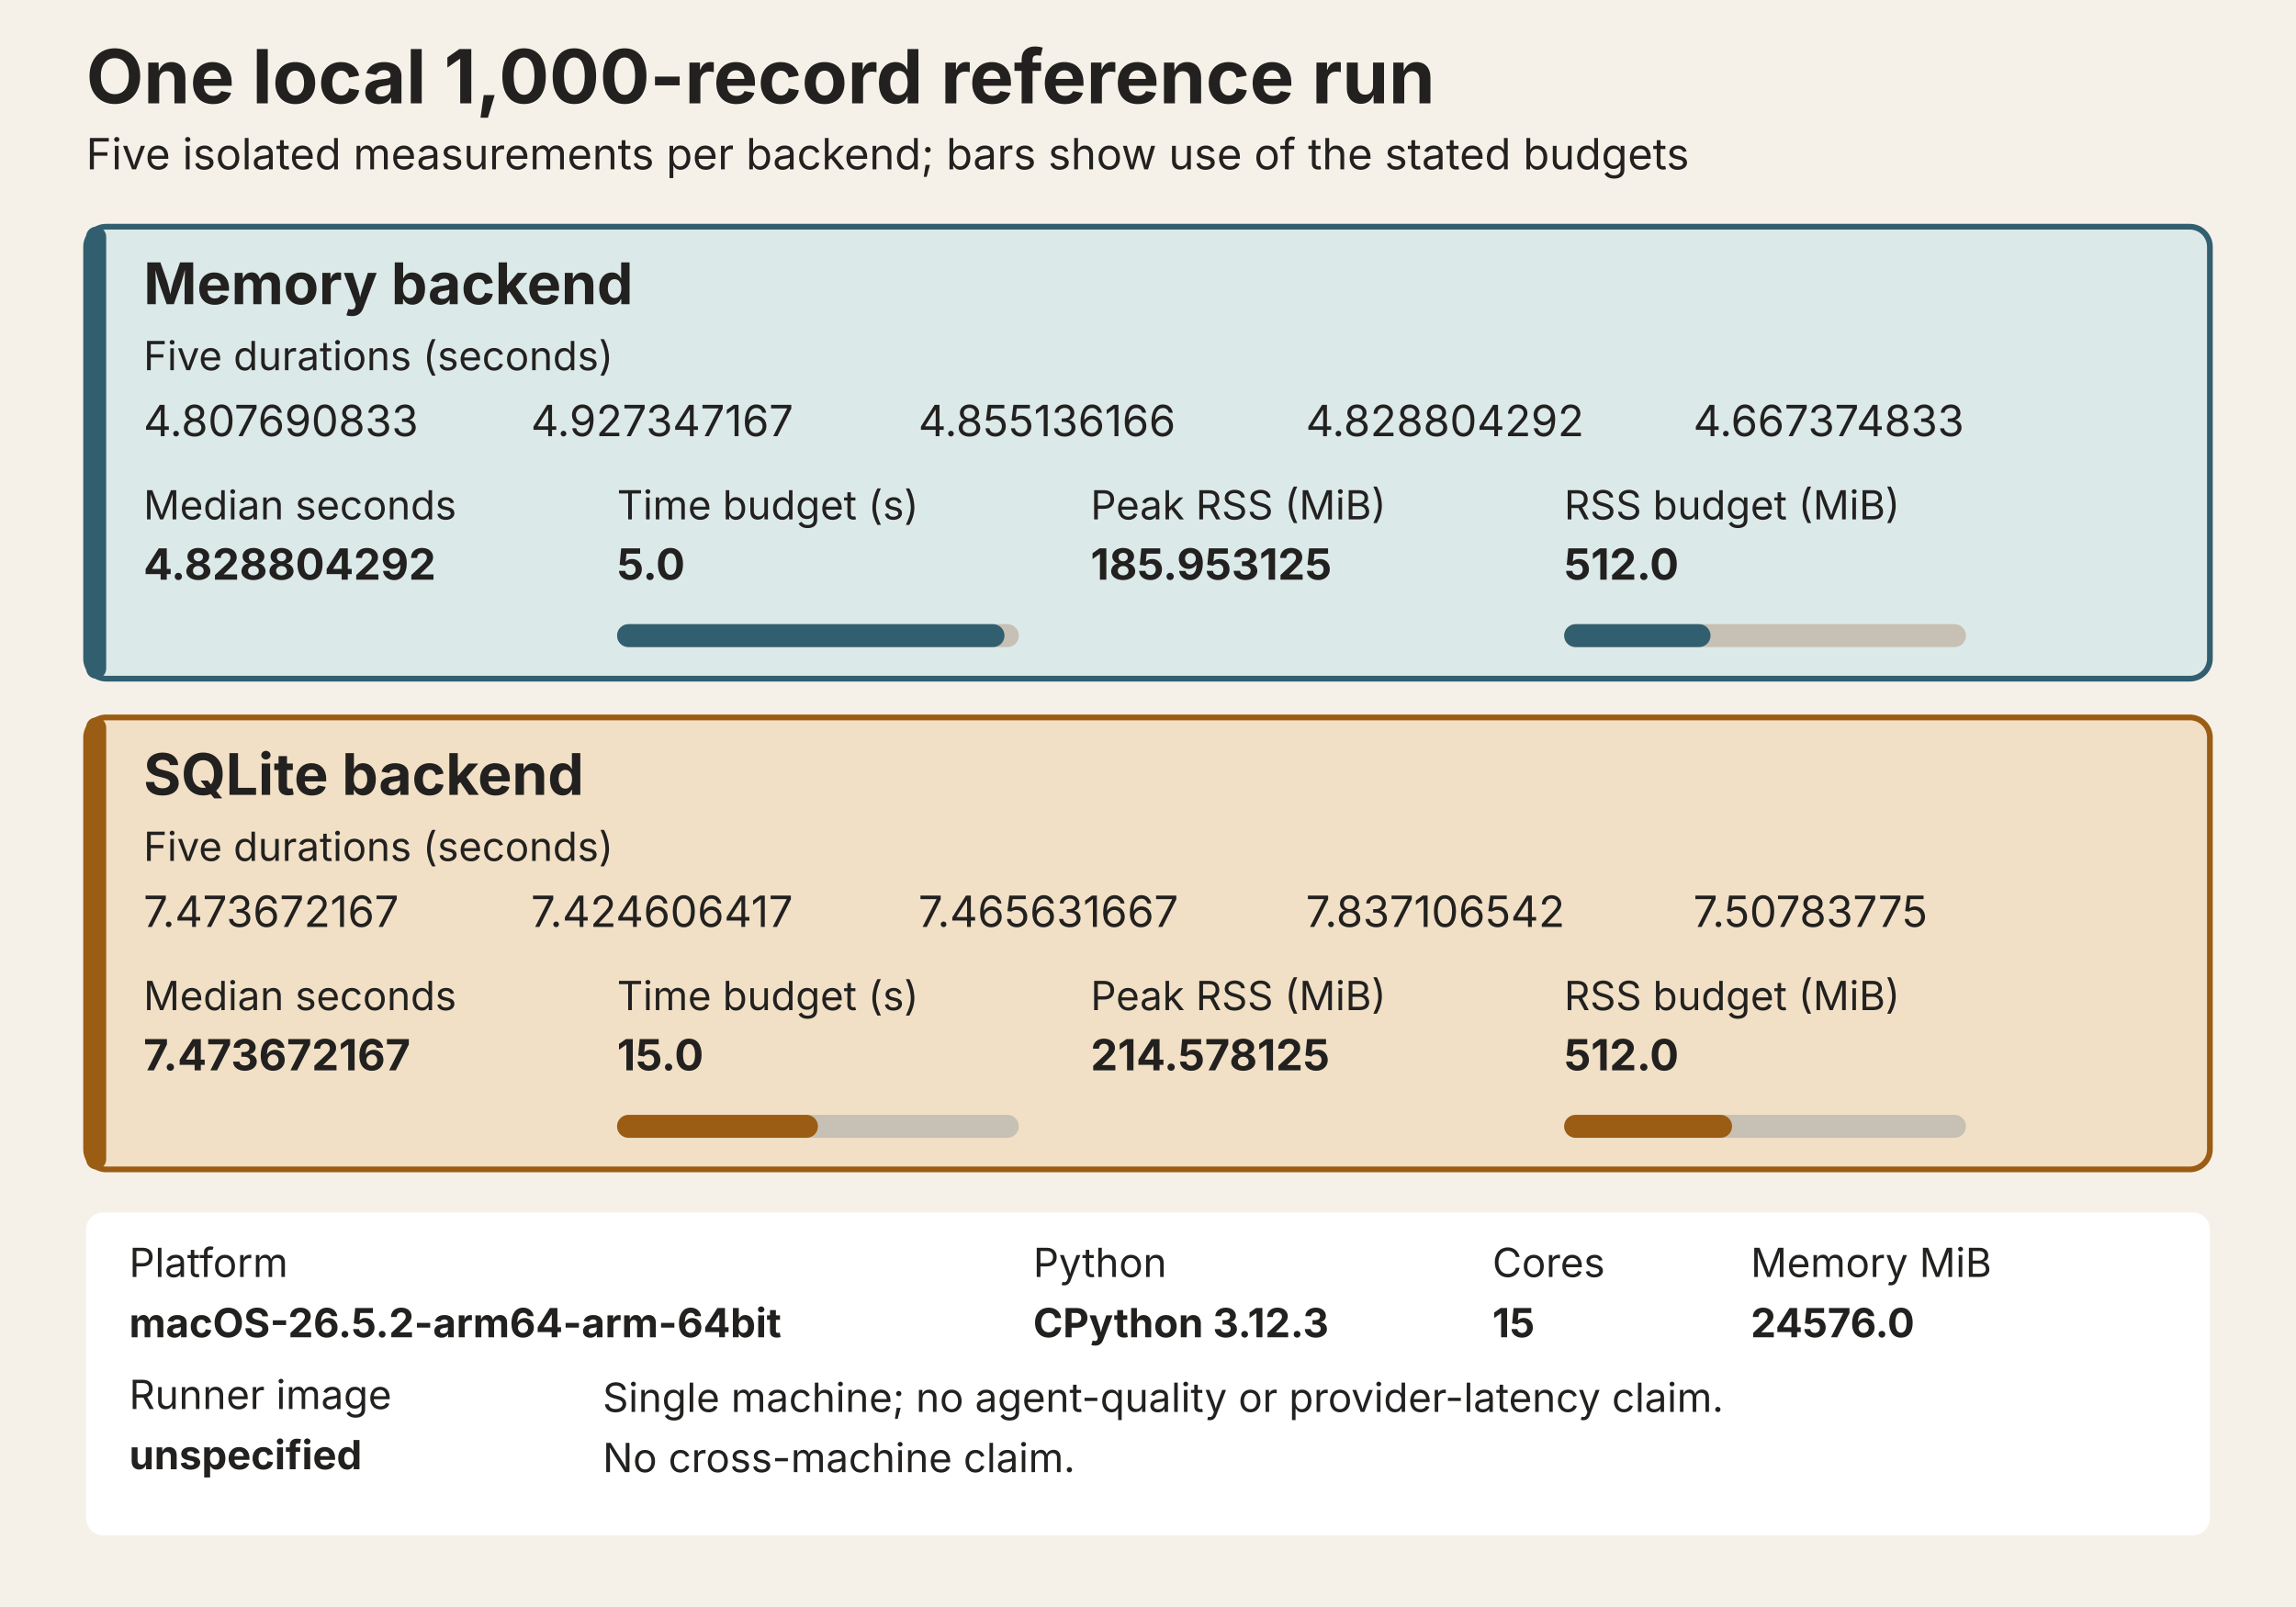
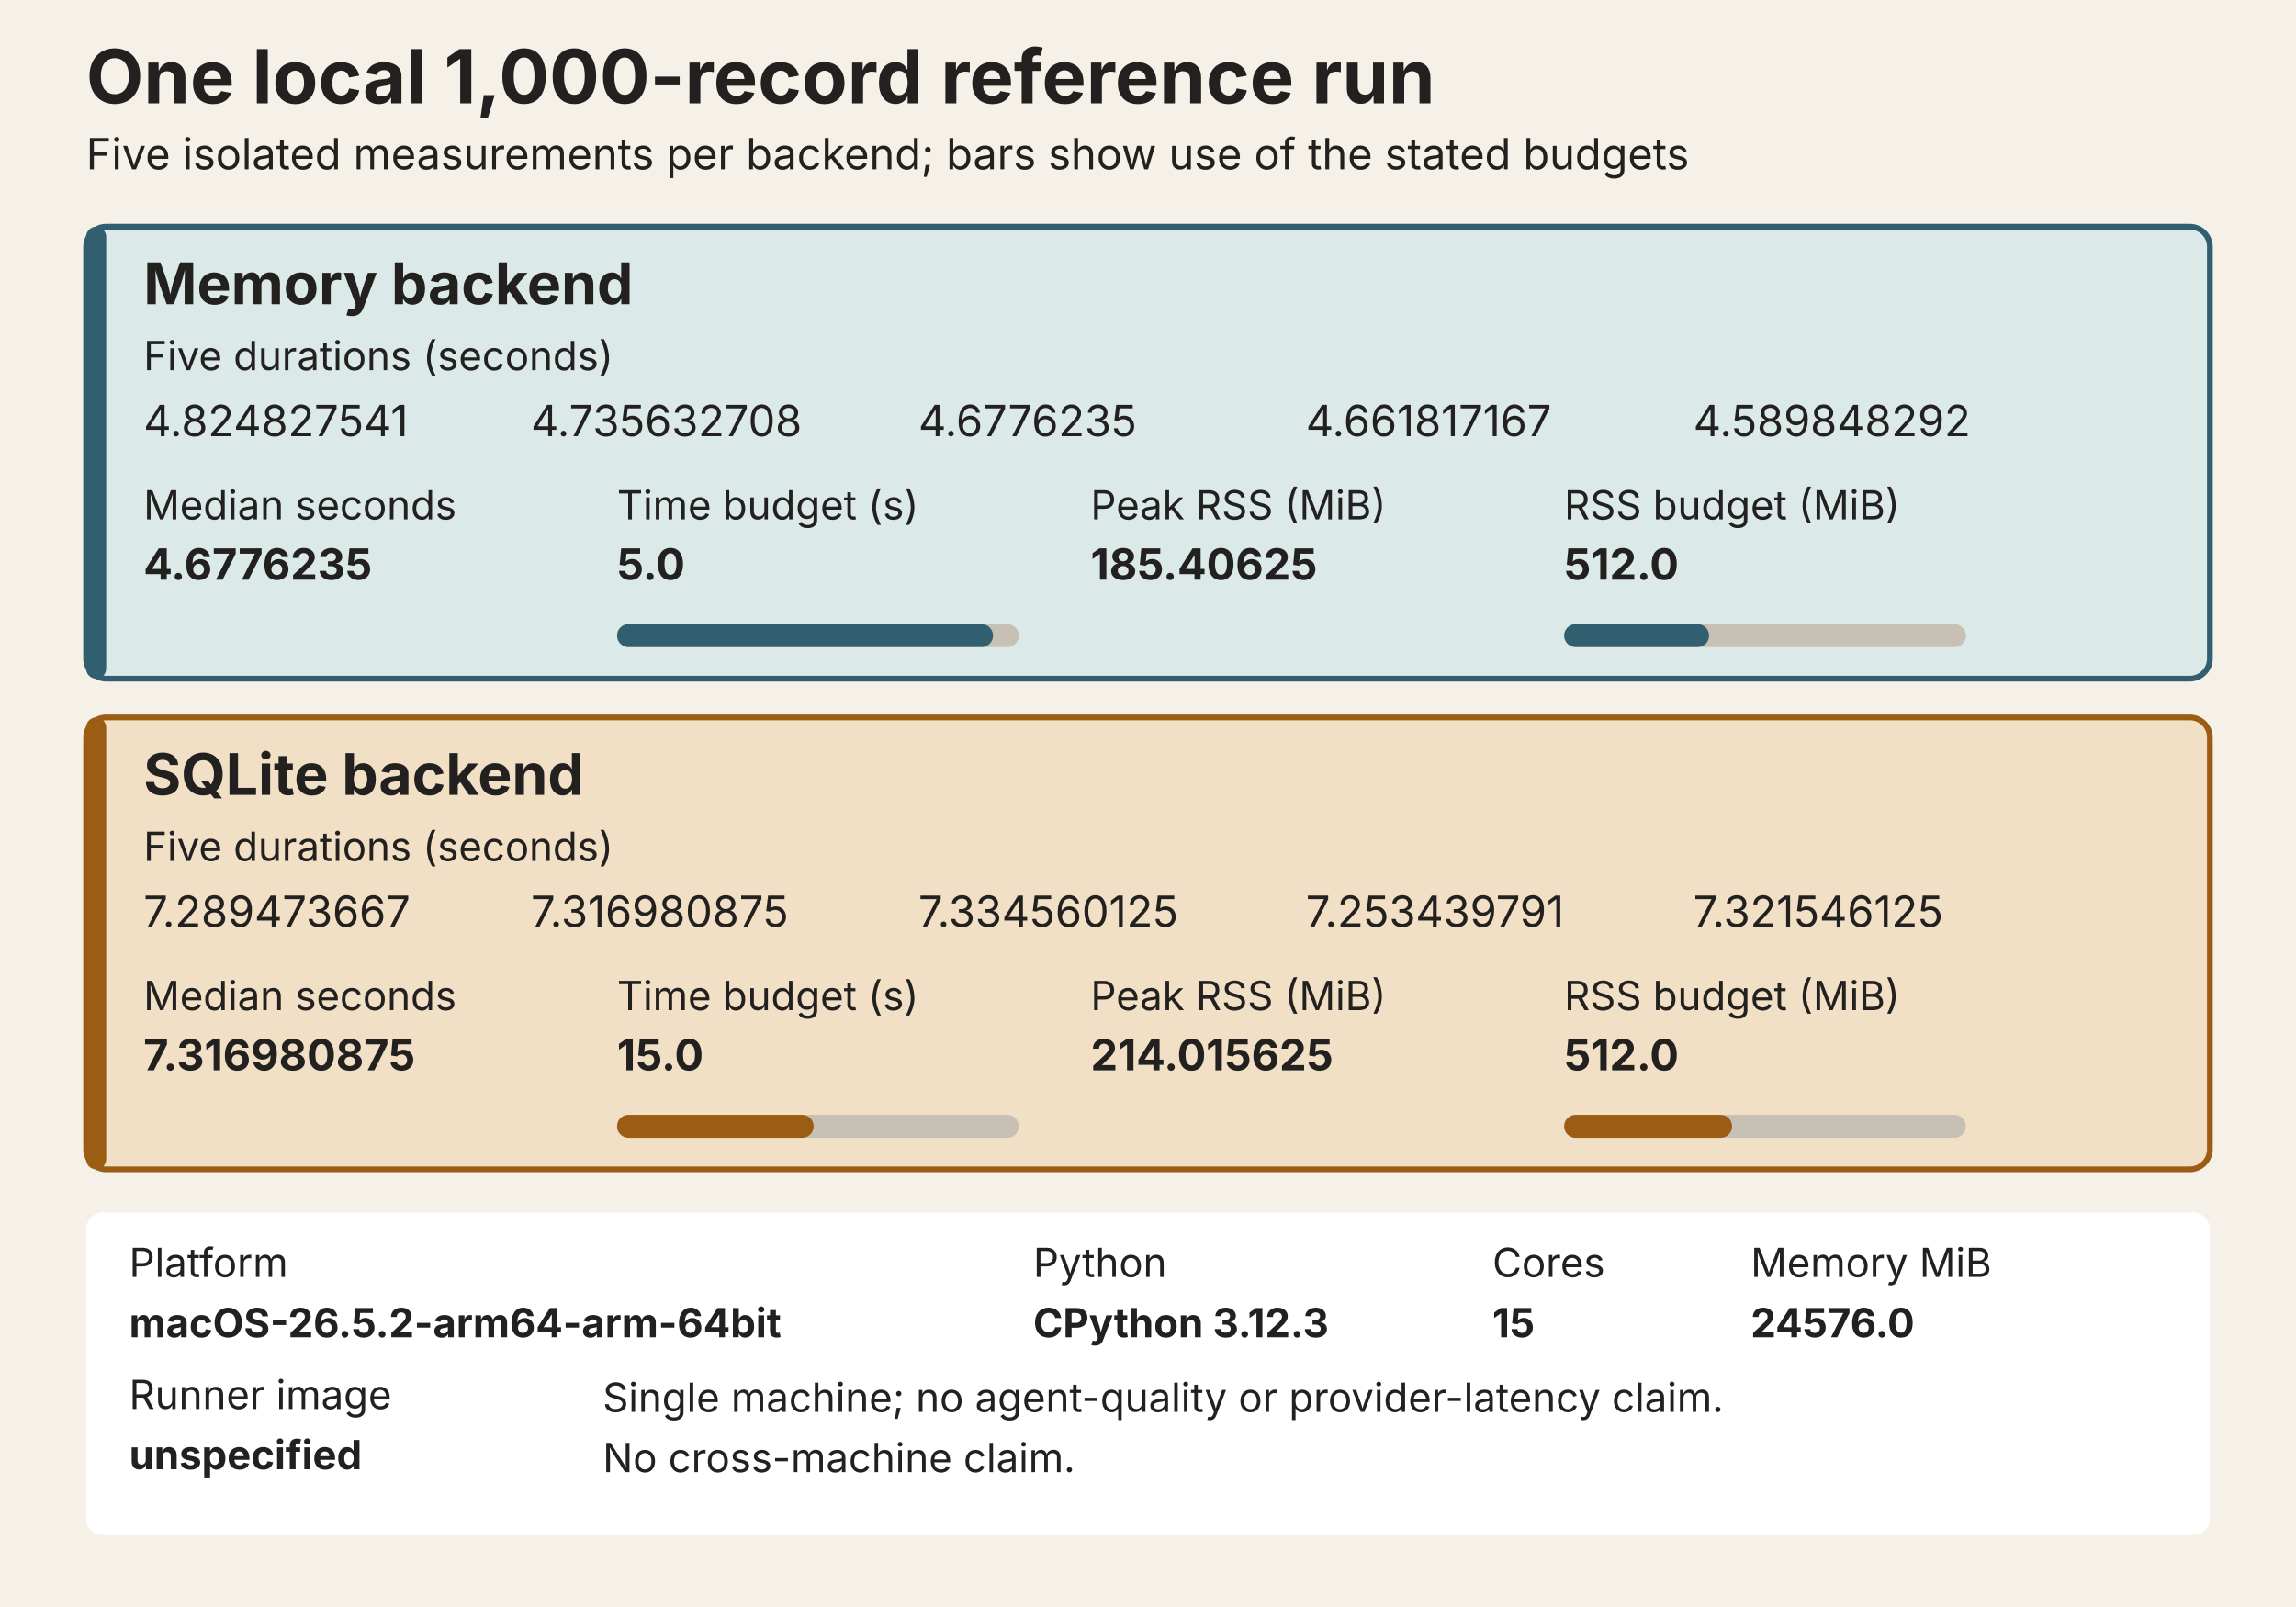
<svg xmlns="http://www.w3.org/2000/svg" viewBox="0 0 1600 1120" width="100%" role="img" aria-labelledby="reference-title reference-desc" font-family="ui-sans-serif, system-ui, -apple-system, BlinkMacSystemFont, Segoe UI, sans-serif">
  <rect data-surface="true" x="0" y="0" width="1600" height="1120" fill="#f6f1e8" />
  <text x="60" y="72" fill="#22211f" font-size="52" font-weight="700">One local 1,000-record reference run</text>
  <text x="60" y="118" fill="#22211f" font-size="30">Five isolated measurements per backend; bars show use of the stated budgets</text>
  <rect data-surface="true" x="60" y="158" width="1480" height="315" rx="14" fill="#dce9e9" stroke="#315f6f" stroke-width="4" />
  <rect data-series="memory" aria-label="Memory backend measurement series" x="60" y="158" width="14" height="315" rx="7" fill="#315f6f" />
  <text x="100" y="212" fill="#22211f" font-size="40" font-weight="700">Memory backend</text>
  <text x="100" y="258" fill="#22211f" font-size="28">Five durations (seconds)</text>
-   <text data-metric="memory.duration.1" x="100" y="304" fill="#22211f" font-size="30">4.807690833</text>
-   <text data-metric="memory.duration.2" x="370" y="304" fill="#22211f" font-size="30">4.927347167</text>
-   <text data-metric="memory.duration.3" x="640" y="304" fill="#22211f" font-size="30">4.855136166</text>
-   <text data-metric="memory.duration.4" x="910" y="304" fill="#22211f" font-size="30">4.828804292</text>
-   <text data-metric="memory.duration.5" x="1180" y="304" fill="#22211f" font-size="30">4.667374833</text>
+   <text data-metric="memory.duration.1" x="100" y="304" fill="#22211f" font-size="30">4.824827541</text>
+   <text data-metric="memory.duration.2" x="370" y="304" fill="#22211f" font-size="30">4.735632708</text>
+   <text data-metric="memory.duration.3" x="640" y="304" fill="#22211f" font-size="30">4.6776235</text>
+   <text data-metric="memory.duration.4" x="910" y="304" fill="#22211f" font-size="30">4.661817167</text>
+   <text data-metric="memory.duration.5" x="1180" y="304" fill="#22211f" font-size="30">4.589848292</text>
  <text x="100" y="362" fill="#22211f" font-size="28">Median seconds</text>
-   <text data-metric="memory.median" x="100" y="404" fill="#22211f" font-size="30" font-weight="700">4.828804292</text>
+   <text data-metric="memory.median" x="100" y="404" fill="#22211f" font-size="30" font-weight="700">4.6776235</text>
  <text x="430" y="362" fill="#22211f" font-size="28">Time budget (s)</text>
  <text data-metric="memory.time_budget" x="430" y="404" fill="#22211f" font-size="30" font-weight="700">5.0</text>
  <text x="760" y="362" fill="#22211f" font-size="28">Peak RSS (MiB)</text>
-   <text data-metric="memory.peak_rss" x="760" y="404" fill="#22211f" font-size="30" font-weight="700">185.953125</text>
+   <text data-metric="memory.peak_rss" x="760" y="404" fill="#22211f" font-size="30" font-weight="700">185.40625</text>
  <text x="1090" y="362" fill="#22211f" font-size="28">RSS budget (MiB)</text>
  <text data-metric="memory.rss_budget" x="1090" y="404" fill="#22211f" font-size="30" font-weight="700">512.0</text>
  <rect x="430" y="435" width="280" height="16" rx="8" fill="#c7c0b4" />
-   <rect data-series="memory-time" aria-label="Memory median uses 4.828804292 of the 5 second budget" x="430" y="435" width="270" height="16" rx="8" fill="#315f6f" />
+   <rect data-series="memory-time" aria-label="Memory median uses 4.6776235 of the 5 second budget" x="430" y="435" width="262" height="16" rx="8" fill="#315f6f" />
  <rect x="1090" y="435" width="280" height="16" rx="8" fill="#c7c0b4" />
-   <rect data-series="memory-rss" aria-label="Memory peak RSS uses 185.953125 of the 512 MiB budget" x="1090" y="435" width="102" height="16" rx="8" fill="#315f6f" />
+   <rect data-series="memory-rss" aria-label="Memory peak RSS uses 185.40625 of the 512 MiB budget" x="1090" y="435" width="101" height="16" rx="8" fill="#315f6f" />
  <rect data-surface="true" x="60" y="500" width="1480" height="315" rx="14" fill="#f1e0c6" stroke="#9b5c13" stroke-width="4" />
  <rect data-series="sqlite" aria-label="SQLite backend measurement series" x="60" y="500" width="14" height="315" rx="7" fill="#9b5c13" />
  <text x="100" y="554" fill="#22211f" font-size="40" font-weight="700">SQLite backend</text>
  <text x="100" y="600" fill="#22211f" font-size="28">Five durations (seconds)</text>
-   <text data-metric="sqlite.duration.1" x="100" y="646" fill="#22211f" font-size="30">7.473672167</text>
-   <text data-metric="sqlite.duration.2" x="370" y="646" fill="#22211f" font-size="30">7.424606417</text>
-   <text data-metric="sqlite.duration.3" x="640" y="646" fill="#22211f" font-size="30">7.465631667</text>
-   <text data-metric="sqlite.duration.4" x="910" y="646" fill="#22211f" font-size="30">7.837106542</text>
-   <text data-metric="sqlite.duration.5" x="1180" y="646" fill="#22211f" font-size="30">7.50783775</text>
+   <text data-metric="sqlite.duration.1" x="100" y="646" fill="#22211f" font-size="30">7.289473667</text>
+   <text data-metric="sqlite.duration.2" x="370" y="646" fill="#22211f" font-size="30">7.316980875</text>
+   <text data-metric="sqlite.duration.3" x="640" y="646" fill="#22211f" font-size="30">7.334560125</text>
+   <text data-metric="sqlite.duration.4" x="910" y="646" fill="#22211f" font-size="30">7.253439791</text>
+   <text data-metric="sqlite.duration.5" x="1180" y="646" fill="#22211f" font-size="30">7.321546125</text>
  <text x="100" y="704" fill="#22211f" font-size="28">Median seconds</text>
-   <text data-metric="sqlite.median" x="100" y="746" fill="#22211f" font-size="30" font-weight="700">7.473672167</text>
+   <text data-metric="sqlite.median" x="100" y="746" fill="#22211f" font-size="30" font-weight="700">7.316980875</text>
  <text x="430" y="704" fill="#22211f" font-size="28">Time budget (s)</text>
  <text data-metric="sqlite.time_budget" x="430" y="746" fill="#22211f" font-size="30" font-weight="700">15.0</text>
  <text x="760" y="704" fill="#22211f" font-size="28">Peak RSS (MiB)</text>
-   <text data-metric="sqlite.peak_rss" x="760" y="746" fill="#22211f" font-size="30" font-weight="700">214.578125</text>
+   <text data-metric="sqlite.peak_rss" x="760" y="746" fill="#22211f" font-size="30" font-weight="700">214.015625</text>
  <text x="1090" y="704" fill="#22211f" font-size="28">RSS budget (MiB)</text>
  <text data-metric="sqlite.rss_budget" x="1090" y="746" fill="#22211f" font-size="30" font-weight="700">512.0</text>
  <rect x="430" y="777" width="280" height="16" rx="8" fill="#c7c0b4" />
-   <rect data-series="sqlite-time" aria-label="SQLite median uses 7.473672167 of the 15 second budget" x="430" y="777" width="140" height="16" rx="8" fill="#9b5c13" />
+   <rect data-series="sqlite-time" aria-label="SQLite median uses 7.316980875 of the 15 second budget" x="430" y="777" width="137" height="16" rx="8" fill="#9b5c13" />
  <rect x="1090" y="777" width="280" height="16" rx="8" fill="#c7c0b4" />
-   <rect data-series="sqlite-rss" aria-label="SQLite peak RSS uses 214.578125 of the 512 MiB budget" x="1090" y="777" width="117" height="16" rx="8" fill="#9b5c13" />
+   <rect data-series="sqlite-rss" aria-label="SQLite peak RSS uses 214.015625 of the 512 MiB budget" x="1090" y="777" width="117" height="16" rx="8" fill="#9b5c13" />
  <rect data-surface="true" x="60" y="845" width="1480" height="225" rx="12" fill="#ffffff" />
  <text x="90" y="890" fill="#22211f" font-size="28">Platform</text>
  <text data-metric="environment.platform" x="90" y="932" fill="#22211f" font-size="28" font-weight="700">macOS-26.5.2-arm64-arm-64bit</text>
  <text x="720" y="890" fill="#22211f" font-size="28">Python</text>
  <text data-metric="environment.python" x="720" y="932" fill="#22211f" font-size="28" font-weight="700">CPython 3.12.3</text>
  <text x="1040" y="890" fill="#22211f" font-size="28">Cores</text>
  <text data-metric="environment.cores" x="1040" y="932" fill="#22211f" font-size="28" font-weight="700">15</text>
  <text x="1220" y="890" fill="#22211f" font-size="28">Memory MiB</text>
  <text data-metric="environment.memory_mib" x="1220" y="932" fill="#22211f" font-size="28" font-weight="700">24576.0</text>
  <text x="90" y="982" fill="#22211f" font-size="28">Runner image</text>
  <text data-metric="environment.runner_image" x="90" y="1024" fill="#22211f" font-size="28" font-weight="700">unspecified</text>
  <text x="420" y="984" fill="#22211f" font-size="28">Single machine; no agent-quality or provider-latency claim.</text>
  <text x="420" y="1026" fill="#22211f" font-size="28">No cross-machine claim.</text>
</svg>
